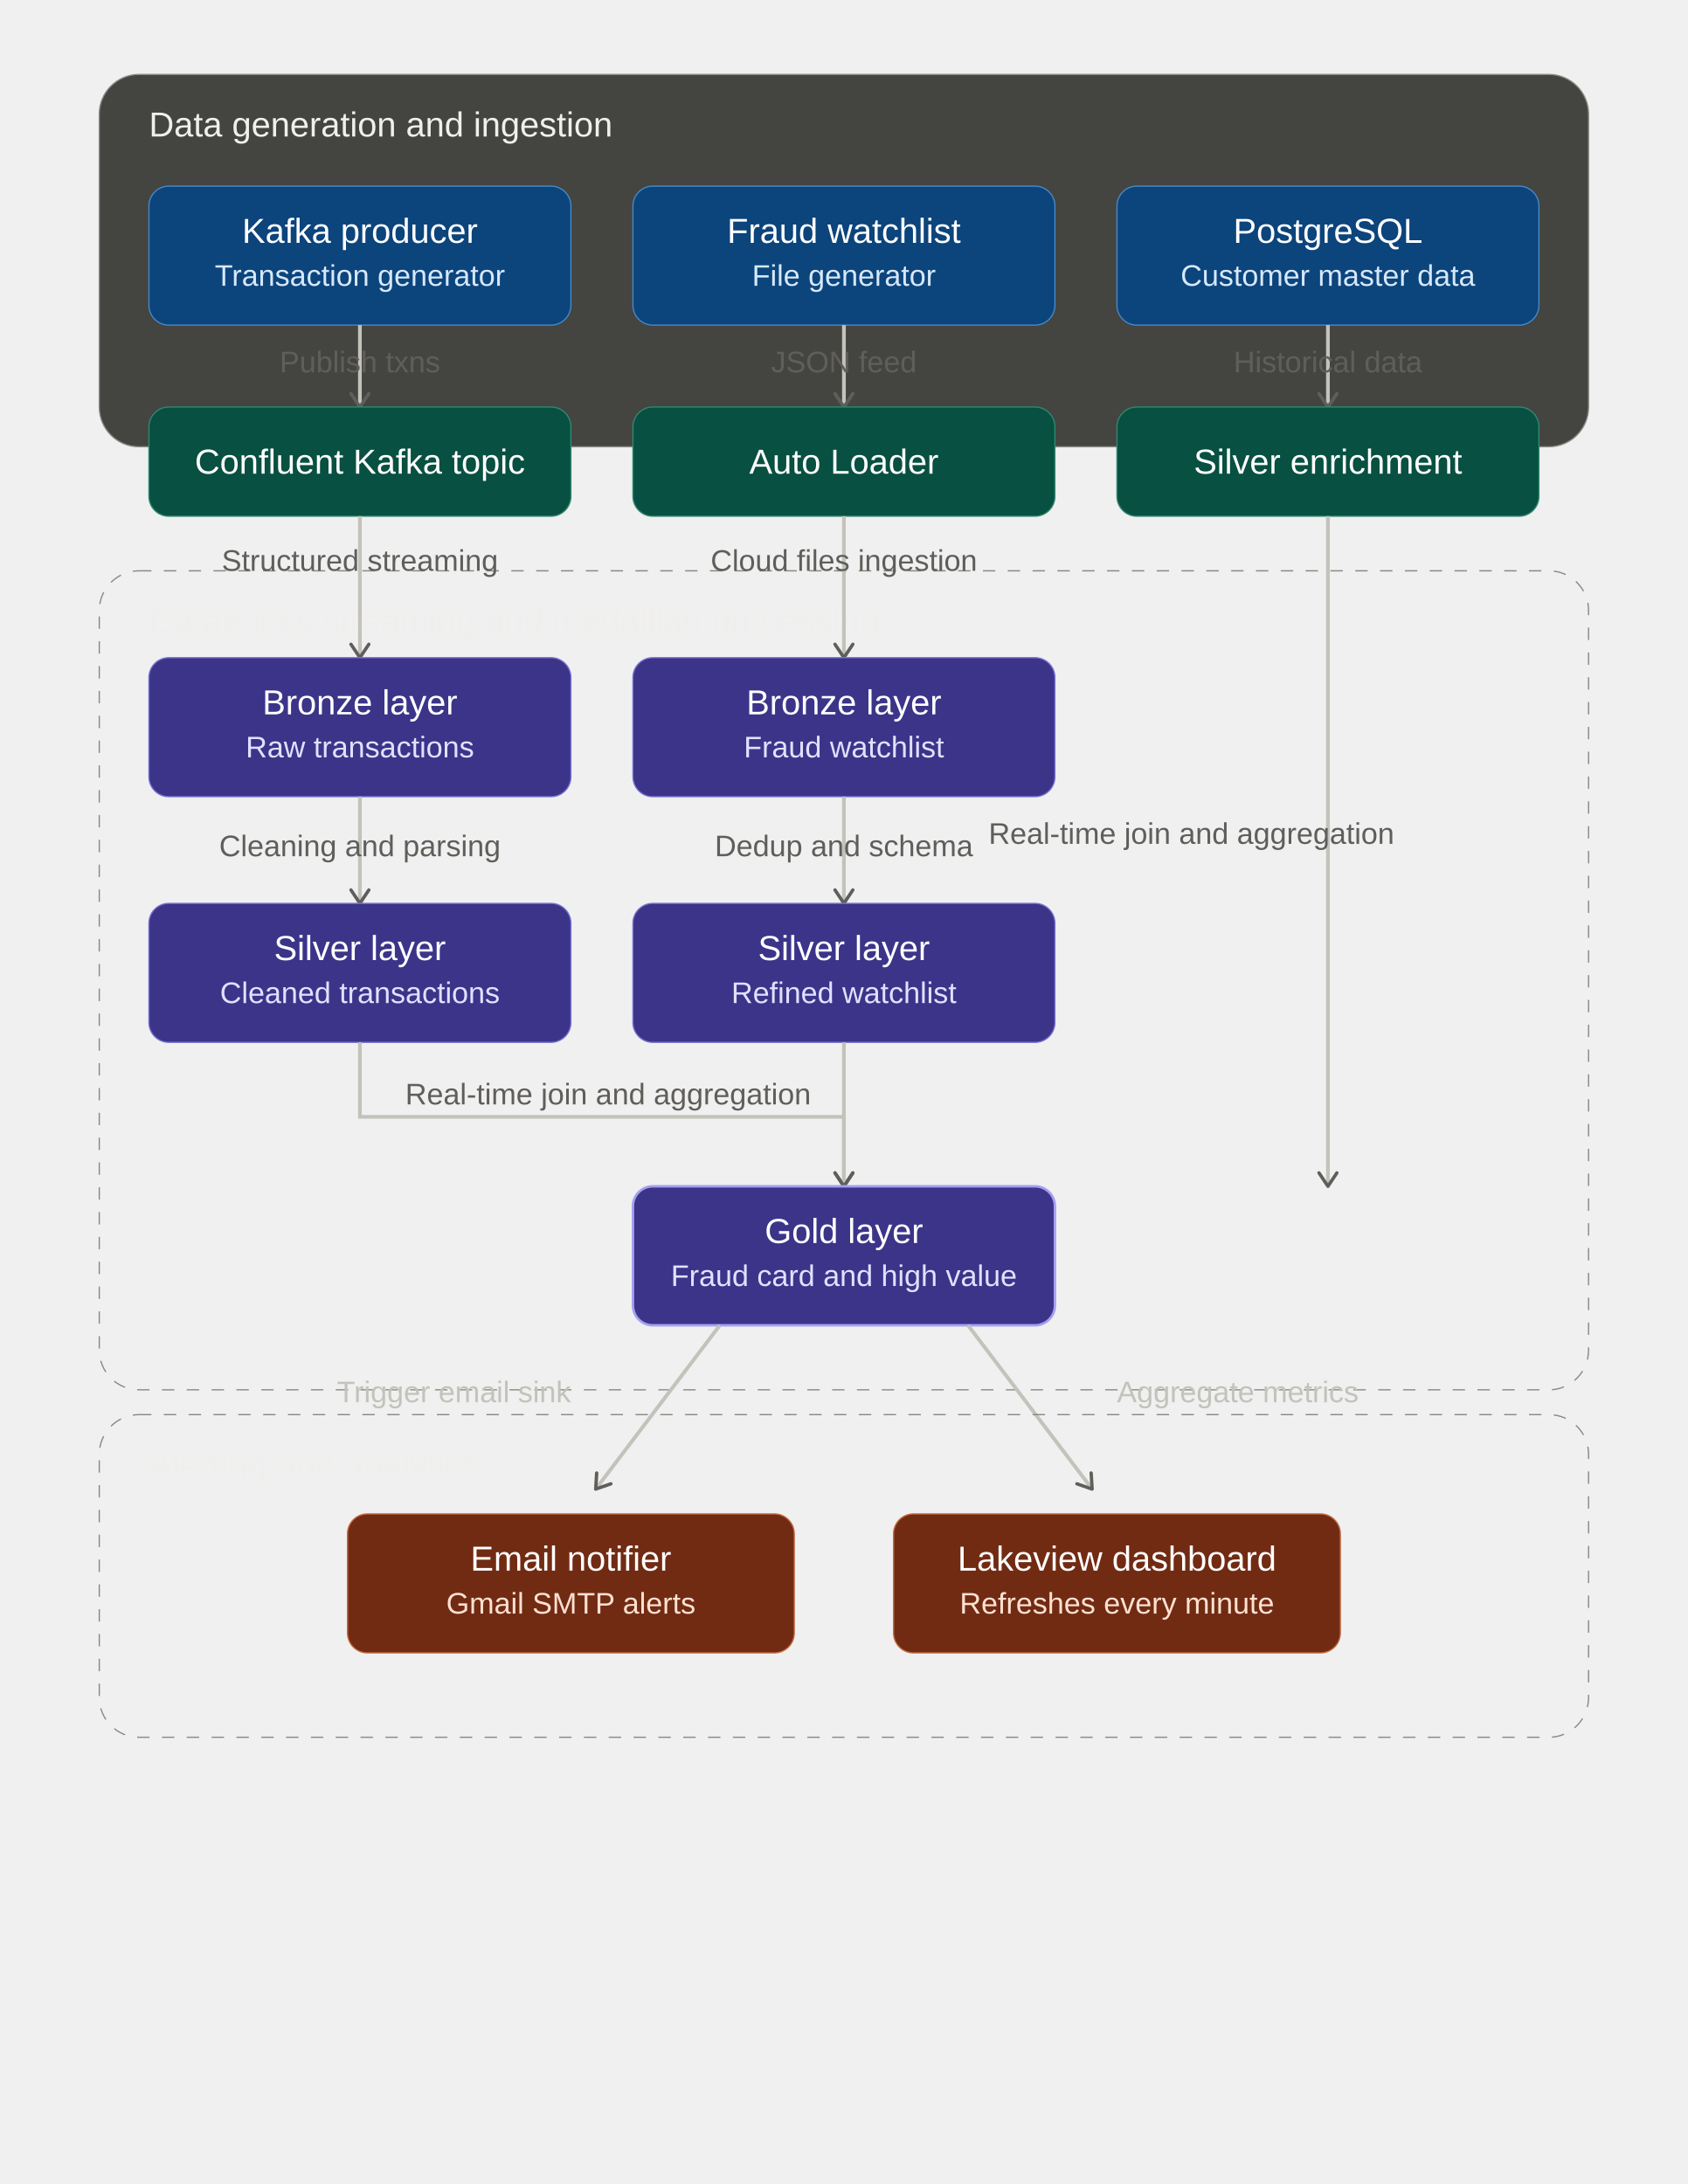
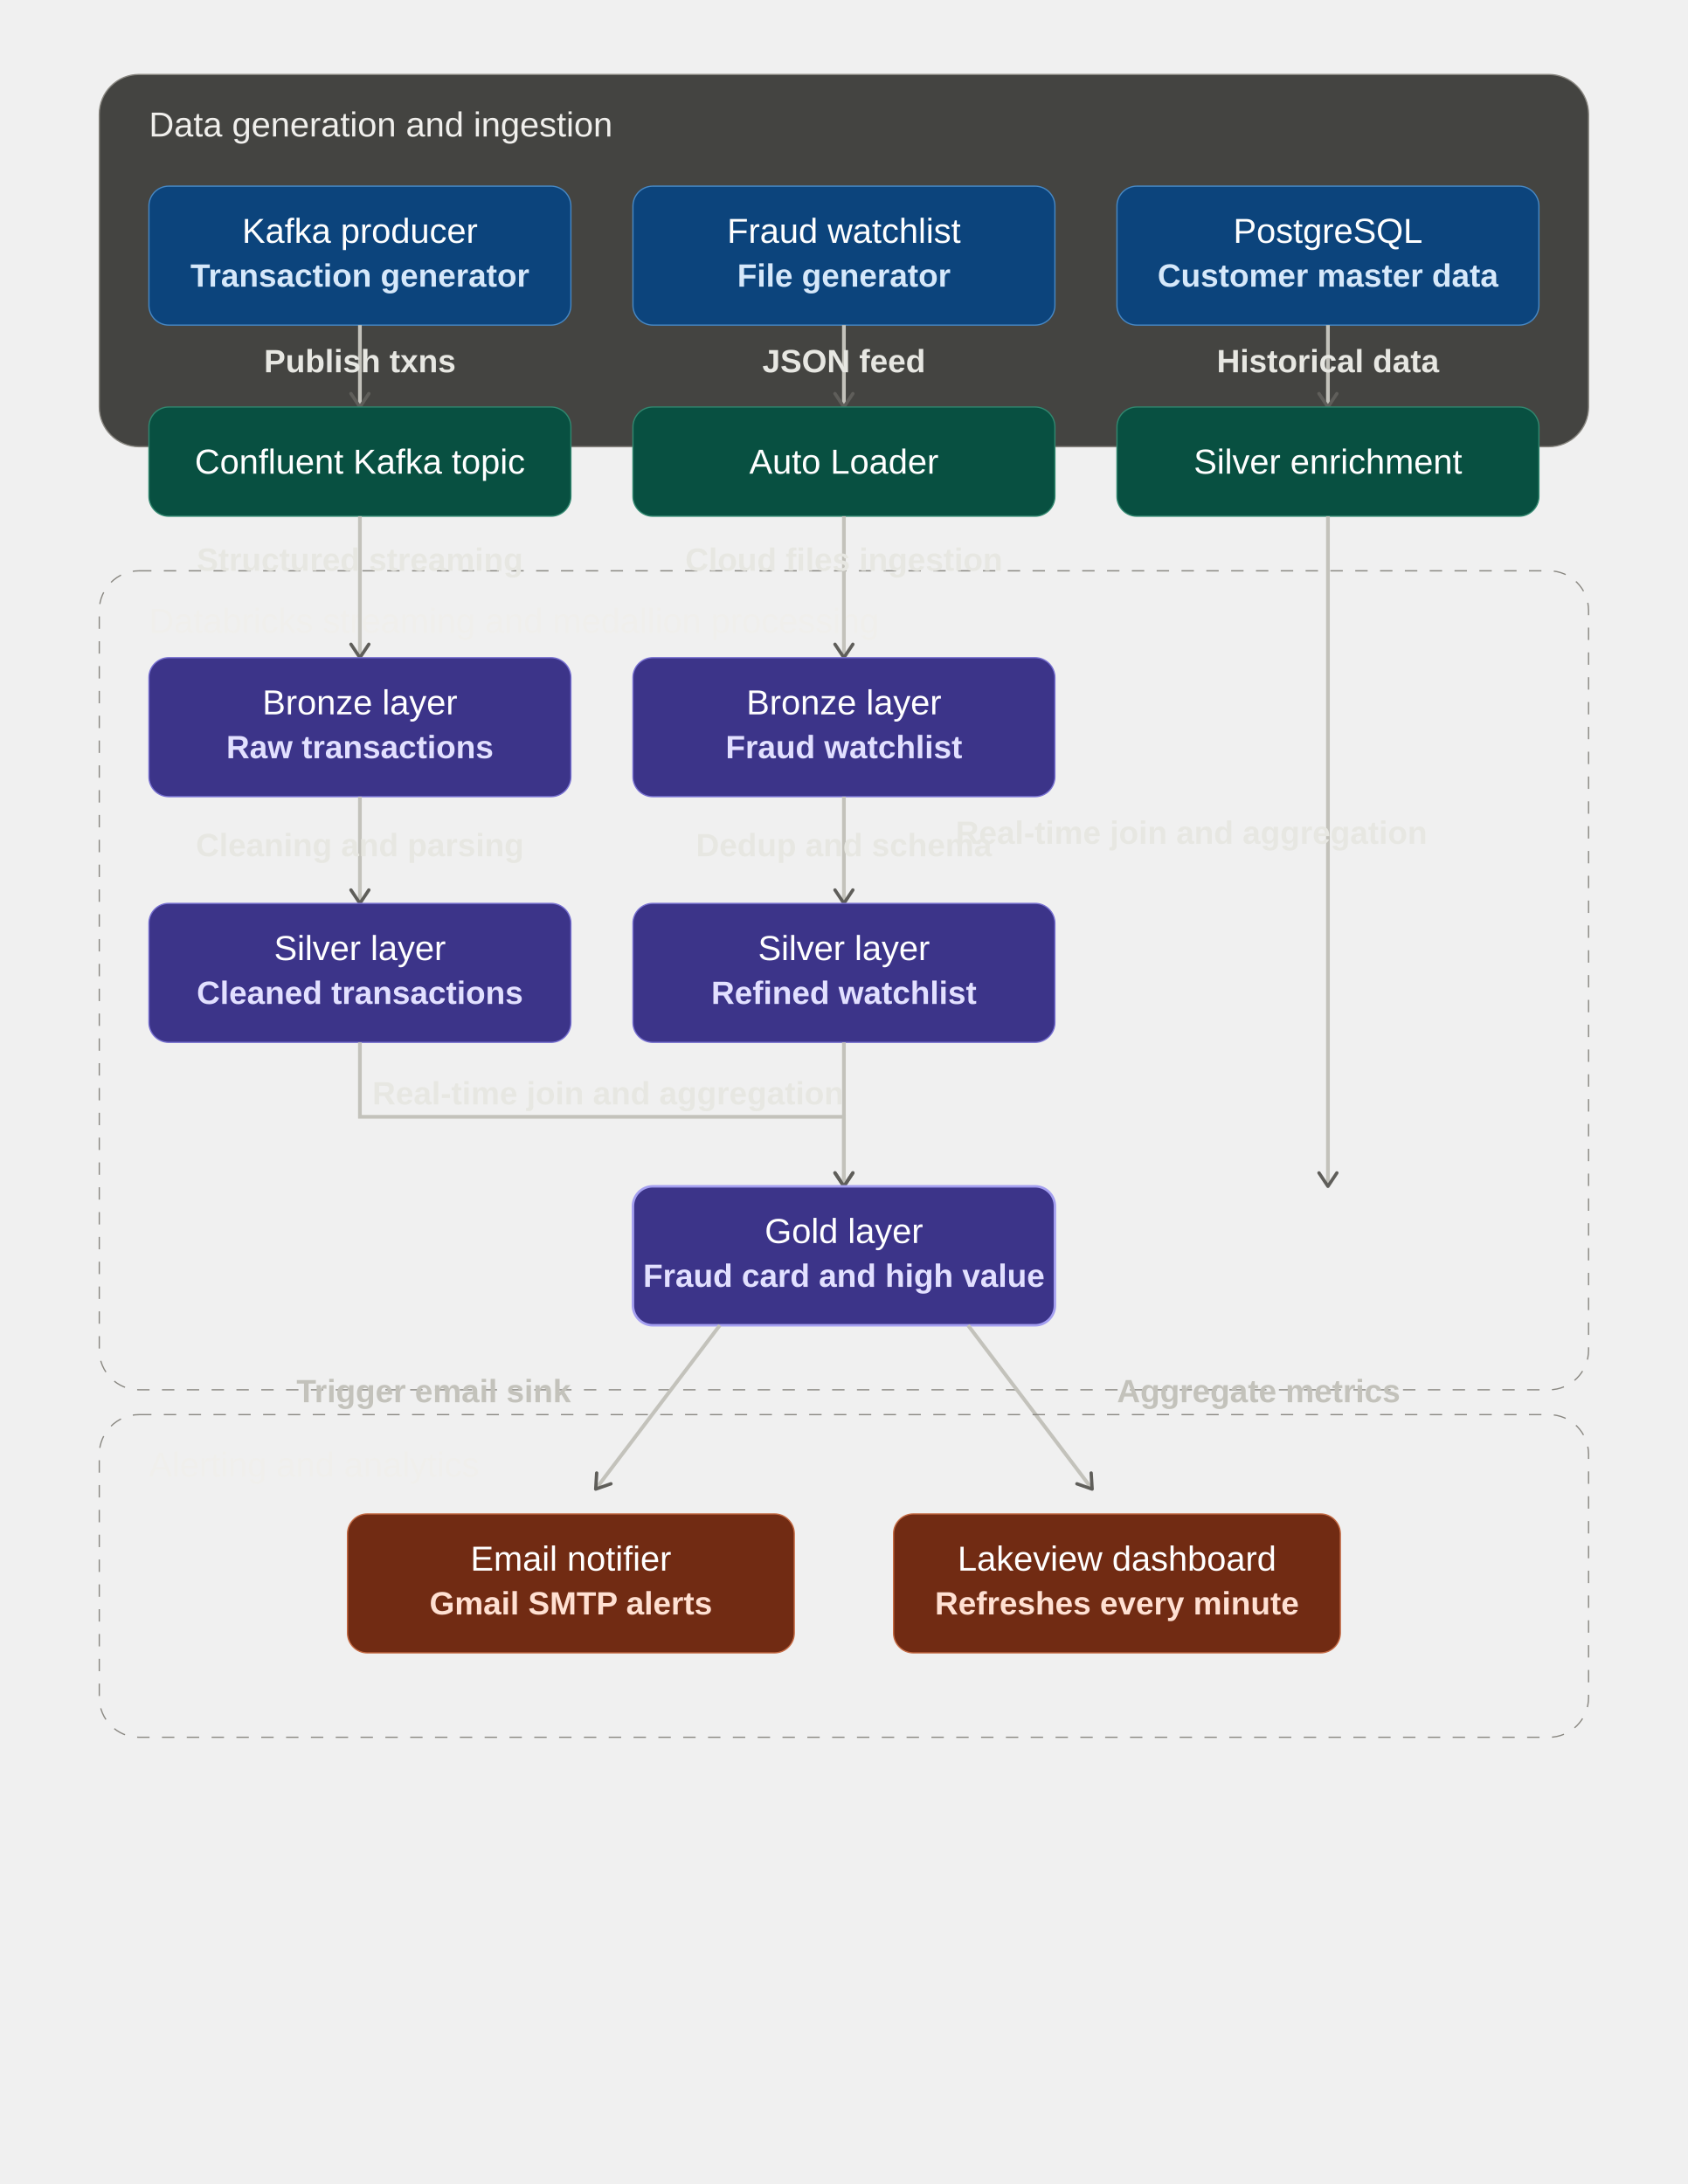
<svg xmlns="http://www.w3.org/2000/svg" width="680" height="880" viewBox="0 0 680 880" role="img" aria-labelledby="fgTitle fgDesc">
  <defs>
    <marker id="arrow" viewBox="0 0 10 10" refX="8" refY="5" markerWidth="6" markerHeight="6" orient="auto-start-reverse">
      <path d="M2 1L8 5L2 9" fill="none" stroke="#5F5E5A" stroke-width="1.5" stroke-linecap="round" stroke-linejoin="round" />
    </marker>
  </defs>
  <style>
    .box-fill-source   { fill: #0C447C; stroke: #4788C4; }
    .box-fill-ingest   { fill: #085041; stroke: #31876F; }
    .box-fill-medal    { fill: #3C3489; stroke: #7770D1; }
    .box-fill-medal-hl { fill: #3C3489; stroke: #A49FF0; }
    .box-fill-out      { fill: #712B13; stroke: #C56A43; }
    .container-fill    { fill: #444441; stroke: #898781; }
    .container-dashed  { fill: none; stroke: #898781; stroke-dasharray: 5 5; }
    .txt-title  { font-family: -apple-system, "Segoe UI", Arial, sans-serif; font-size: 14px; font-weight: 500; }
-     .txt-sub    { font-family: -apple-system, "Segoe UI", Arial, sans-serif; font-size: 12px; font-weight: 400; }
+     .txt-sub    { font-family: -apple-system, "Segoe UI", Arial, sans-serif; font-size: 13px; font-weight: 600; }
    .txt-head   { font-family: -apple-system, "Segoe UI", Arial, sans-serif; font-size: 14px; font-weight: 500; }
    .txt-src    { fill: #FFFFFF; }
    .txt-src-sub{ fill: #D6E8FA; }
    .txt-ing    { fill: #FFFFFF; }
    .txt-med    { fill: #FFFFFF; }
    .txt-med-sub{ fill: #E2E0FF; }
    .txt-out    { fill: #FFFFFF; }
    .txt-out-sub{ fill: #FFE0D2; }
    .txt-head-c { fill: #F0EFEC; }
    .arrow-line { stroke: #C3C2BB; stroke-width: 1.5; fill: none; }
  </style>
  <g>
    <rect class="container-fill" x="40" y="30" width="600" height="150" rx="16" stroke-width="0.5" />
    <text class="txt-head txt-head-c" x="60" y="55">Data generation and ingestion</text>
  </g>
  <g>
    <rect class="box-fill-source" x="60" y="75" width="170" height="56" rx="8" stroke-width="0.5" />
    <text class="txt-title txt-src" x="145" y="93" text-anchor="middle" dominant-baseline="central">Kafka producer</text>
    <text class="txt-sub txt-src-sub" x="145" y="111" text-anchor="middle" dominant-baseline="central">Transaction generator</text>
  </g>
  <g>
    <rect class="box-fill-source" x="255" y="75" width="170" height="56" rx="8" stroke-width="0.5" />
    <text class="txt-title txt-src" x="340" y="93" text-anchor="middle" dominant-baseline="central">Fraud watchlist</text>
    <text class="txt-sub txt-src-sub" x="340" y="111" text-anchor="middle" dominant-baseline="central">File generator</text>
  </g>
  <g>
    <rect class="box-fill-source" x="450" y="75" width="170" height="56" rx="8" stroke-width="0.5" />
    <text class="txt-title txt-src" x="535" y="93" text-anchor="middle" dominant-baseline="central">PostgreSQL</text>
    <text class="txt-sub txt-src-sub" x="535" y="111" text-anchor="middle" dominant-baseline="central">Customer master data</text>
  </g>
  <line class="arrow-line" x1="145" y1="131" x2="145" y2="164" marker-end="url(#arrow)" />
-   <text class="txt-sub" x="145" y="150" text-anchor="middle" fill="#5F5E5A">Publish txns</text>
+   <text class="txt-sub" x="145" y="150" text-anchor="middle" fill="#E7E7E2">Publish txns</text>
  <line class="arrow-line" x1="340" y1="131" x2="340" y2="164" marker-end="url(#arrow)" />
-   <text class="txt-sub" x="340" y="150" text-anchor="middle" fill="#5F5E5A">JSON feed</text>
+   <text class="txt-sub" x="340" y="150" text-anchor="middle" fill="#E7E7E2">JSON feed</text>
  <line class="arrow-line" x1="535" y1="131" x2="535" y2="164" marker-end="url(#arrow)" />
-   <text class="txt-sub" x="535" y="150" text-anchor="middle" fill="#5F5E5A">Historical data</text>
+   <text class="txt-sub" x="535" y="150" text-anchor="middle" fill="#E7E7E2">Historical data</text>
  <g>
    <rect class="box-fill-ingest" x="60" y="164" width="170" height="44" rx="8" stroke-width="0.5" />
    <text class="txt-title txt-ing" x="145" y="186" text-anchor="middle" dominant-baseline="central">Confluent Kafka topic</text>
  </g>
  <g>
    <rect class="box-fill-ingest" x="255" y="164" width="170" height="44" rx="8" stroke-width="0.5" />
    <text class="txt-title txt-ing" x="340" y="186" text-anchor="middle" dominant-baseline="central">Auto Loader</text>
  </g>
  <g>
    <rect class="box-fill-ingest" x="450" y="164" width="170" height="44" rx="8" stroke-width="0.5" />
    <text class="txt-title txt-ing" x="535" y="186" text-anchor="middle" dominant-baseline="central">Silver enrichment</text>
  </g>
  <rect class="container-dashed" x="40" y="230" width="600" height="330" rx="16" stroke-width="0.5" />
  <text class="txt-head txt-head-c" x="60" y="255">Databricks streaming and medallion processing</text>
  <line class="arrow-line" x1="145" y1="208" x2="145" y2="265" marker-end="url(#arrow)" />
-   <text class="txt-sub" x="145" y="230" text-anchor="middle" fill="#5F5E5A">Structured streaming</text>
+   <text class="txt-sub" x="145" y="230" text-anchor="middle" fill="#E7E7E2">Structured streaming</text>
  <line class="arrow-line" x1="340" y1="208" x2="340" y2="265" marker-end="url(#arrow)" />
-   <text class="txt-sub" x="340" y="230" text-anchor="middle" fill="#5F5E5A">Cloud files ingestion</text>
+   <text class="txt-sub" x="340" y="230" text-anchor="middle" fill="#E7E7E2">Cloud files ingestion</text>
  <g>
    <rect class="box-fill-medal" x="60" y="265" width="170" height="56" rx="8" stroke-width="0.5" />
    <text class="txt-title txt-med" x="145" y="283" text-anchor="middle" dominant-baseline="central">Bronze layer</text>
    <text class="txt-sub txt-med-sub" x="145" y="301" text-anchor="middle" dominant-baseline="central">Raw transactions</text>
  </g>
  <g>
    <rect class="box-fill-medal" x="255" y="265" width="170" height="56" rx="8" stroke-width="0.5" />
    <text class="txt-title txt-med" x="340" y="283" text-anchor="middle" dominant-baseline="central">Bronze layer</text>
    <text class="txt-sub txt-med-sub" x="340" y="301" text-anchor="middle" dominant-baseline="central">Fraud watchlist</text>
  </g>
  <line class="arrow-line" x1="145" y1="321" x2="145" y2="364" marker-end="url(#arrow)" />
-   <text class="txt-sub" x="145" y="345" text-anchor="middle" fill="#5F5E5A">Cleaning and parsing</text>
+   <text class="txt-sub" x="145" y="345" text-anchor="middle" fill="#E7E7E2">Cleaning and parsing</text>
  <line class="arrow-line" x1="340" y1="321" x2="340" y2="364" marker-end="url(#arrow)" />
-   <text class="txt-sub" x="340" y="345" text-anchor="middle" fill="#5F5E5A">Dedup and schema</text>
+   <text class="txt-sub" x="340" y="345" text-anchor="middle" fill="#E7E7E2">Dedup and schema</text>
  <g>
    <rect class="box-fill-medal" x="60" y="364" width="170" height="56" rx="8" stroke-width="0.5" />
    <text class="txt-title txt-med" x="145" y="382" text-anchor="middle" dominant-baseline="central">Silver layer</text>
    <text class="txt-sub txt-med-sub" x="145" y="400" text-anchor="middle" dominant-baseline="central">Cleaned transactions</text>
  </g>
  <g>
    <rect class="box-fill-medal" x="255" y="364" width="170" height="56" rx="8" stroke-width="0.5" />
    <text class="txt-title txt-med" x="340" y="382" text-anchor="middle" dominant-baseline="central">Silver layer</text>
    <text class="txt-sub txt-med-sub" x="340" y="400" text-anchor="middle" dominant-baseline="central">Refined watchlist</text>
  </g>
  <path class="arrow-line" d="M145 420 V450 H340 V478" marker-end="url(#arrow)" />
  <path class="arrow-line" d="M340 420 V478" marker-end="url(#arrow)" />
  <path class="arrow-line" d="M535 208 V478" marker-end="url(#arrow)" />
-   <text class="txt-sub" x="245" y="445" text-anchor="middle" fill="#5F5E5A">Real-time join and aggregation</text>
-   <text class="txt-sub" x="480" y="340" text-anchor="middle" fill="#5F5E5A">Real-time join and aggregation</text>
+   <text class="txt-sub" x="245" y="445" text-anchor="middle" fill="#E7E7E2">Real-time join and aggregation</text>
+   <text class="txt-sub" x="480" y="340" text-anchor="middle" fill="#E7E7E2">Real-time join and aggregation</text>
  <g>
    <rect class="box-fill-medal-hl" x="255" y="478" width="170" height="56" rx="8" stroke-width="1" />
    <text class="txt-title txt-med" x="340" y="496" text-anchor="middle" dominant-baseline="central">Gold layer</text>
    <text class="txt-sub txt-med-sub" x="340" y="514" text-anchor="middle" dominant-baseline="central">Fraud card and high value</text>
  </g>
  <line class="arrow-line" x1="290" y1="534" x2="240" y2="600" marker-end="url(#arrow)" />
  <text class="txt-sub" x="230" y="565" text-anchor="end" fill="#C3C2BB">Trigger email sink</text>
  <line class="arrow-line" x1="390" y1="534" x2="440" y2="600" marker-end="url(#arrow)" />
  <text class="txt-sub" x="450" y="565" text-anchor="start" fill="#C3C2BB">Aggregate metrics</text>
  <rect class="container-dashed" x="40" y="570" width="600" height="130" rx="16" stroke-width="0.5" />
  <text class="txt-head txt-head-c" x="60" y="595">Alerting and analytics</text>
  <g>
    <rect class="box-fill-out" x="140" y="610" width="180" height="56" rx="8" stroke-width="0.5" />
    <text class="txt-title txt-out" x="230" y="628" text-anchor="middle" dominant-baseline="central">Email notifier</text>
    <text class="txt-sub txt-out-sub" x="230" y="646" text-anchor="middle" dominant-baseline="central">Gmail SMTP alerts</text>
  </g>
  <g>
    <rect class="box-fill-out" x="360" y="610" width="180" height="56" rx="8" stroke-width="0.5" />
    <text class="txt-title txt-out" x="450" y="628" text-anchor="middle" dominant-baseline="central">Lakeview dashboard</text>
    <text class="txt-sub txt-out-sub" x="450" y="646" text-anchor="middle" dominant-baseline="central">Refreshes every minute</text>
  </g>
</svg>
